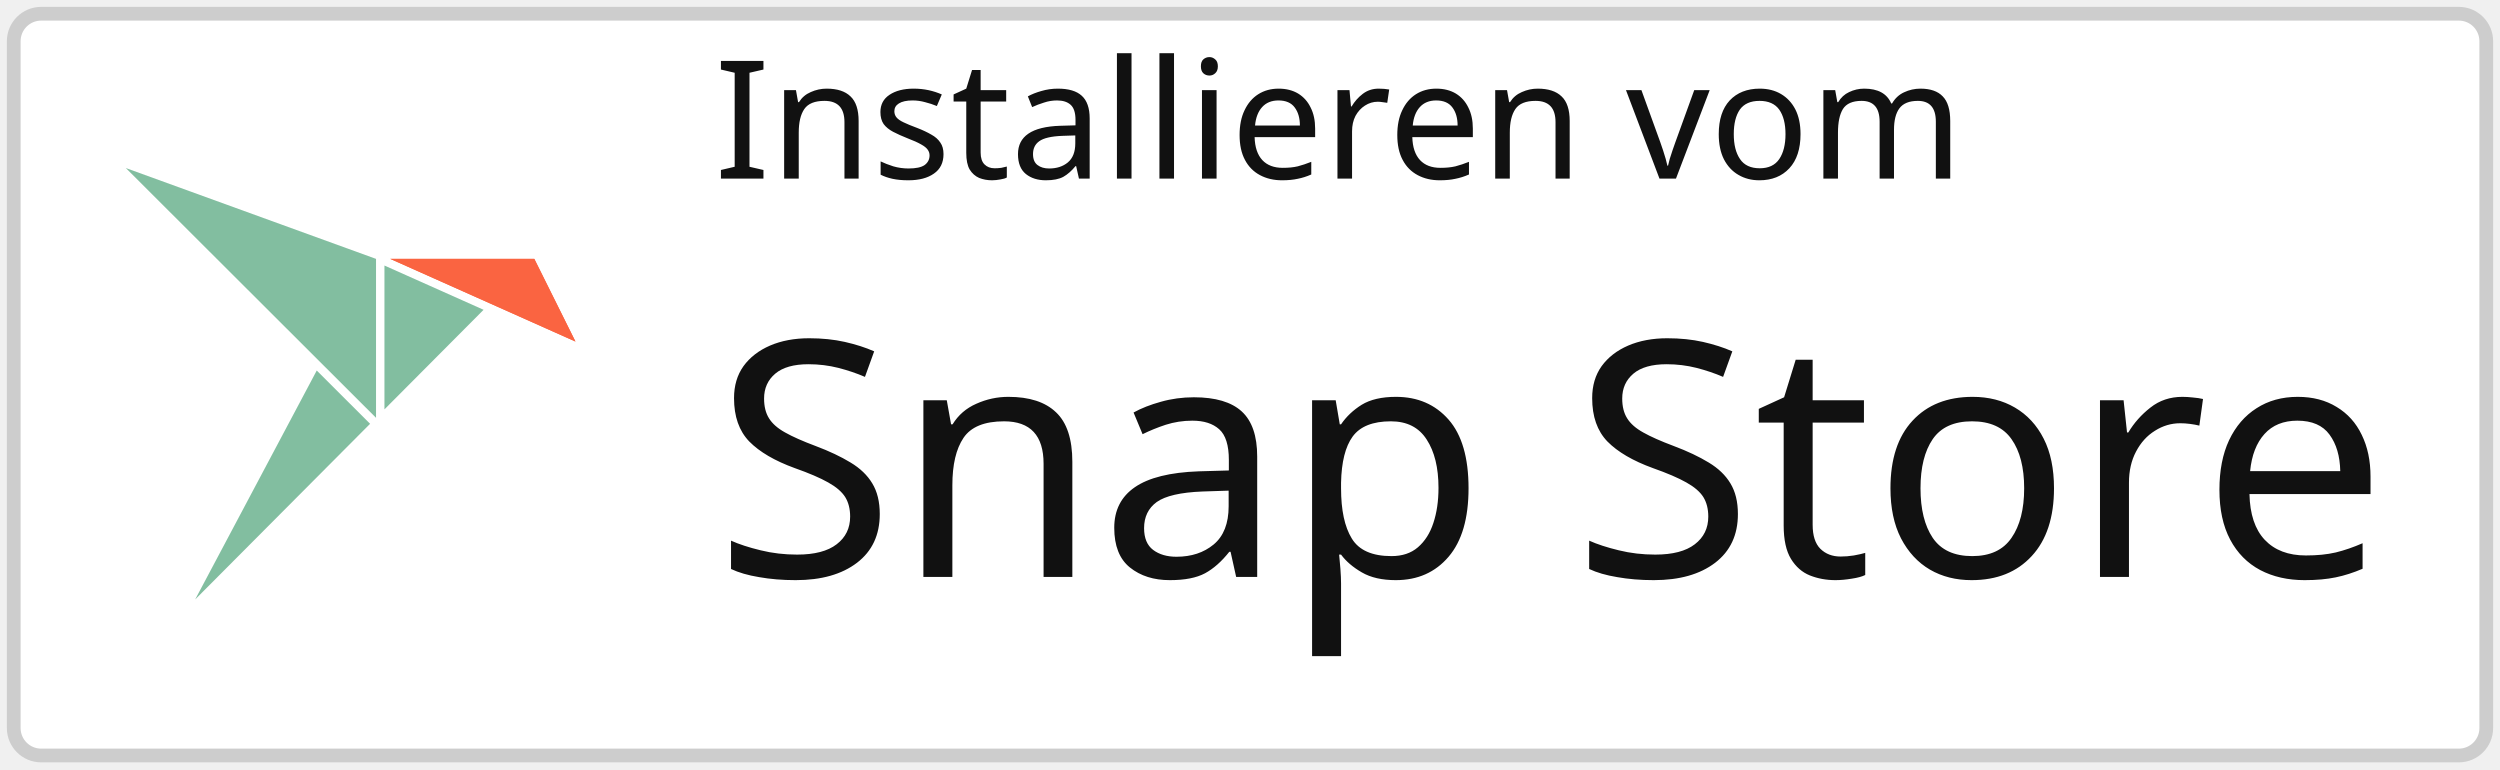
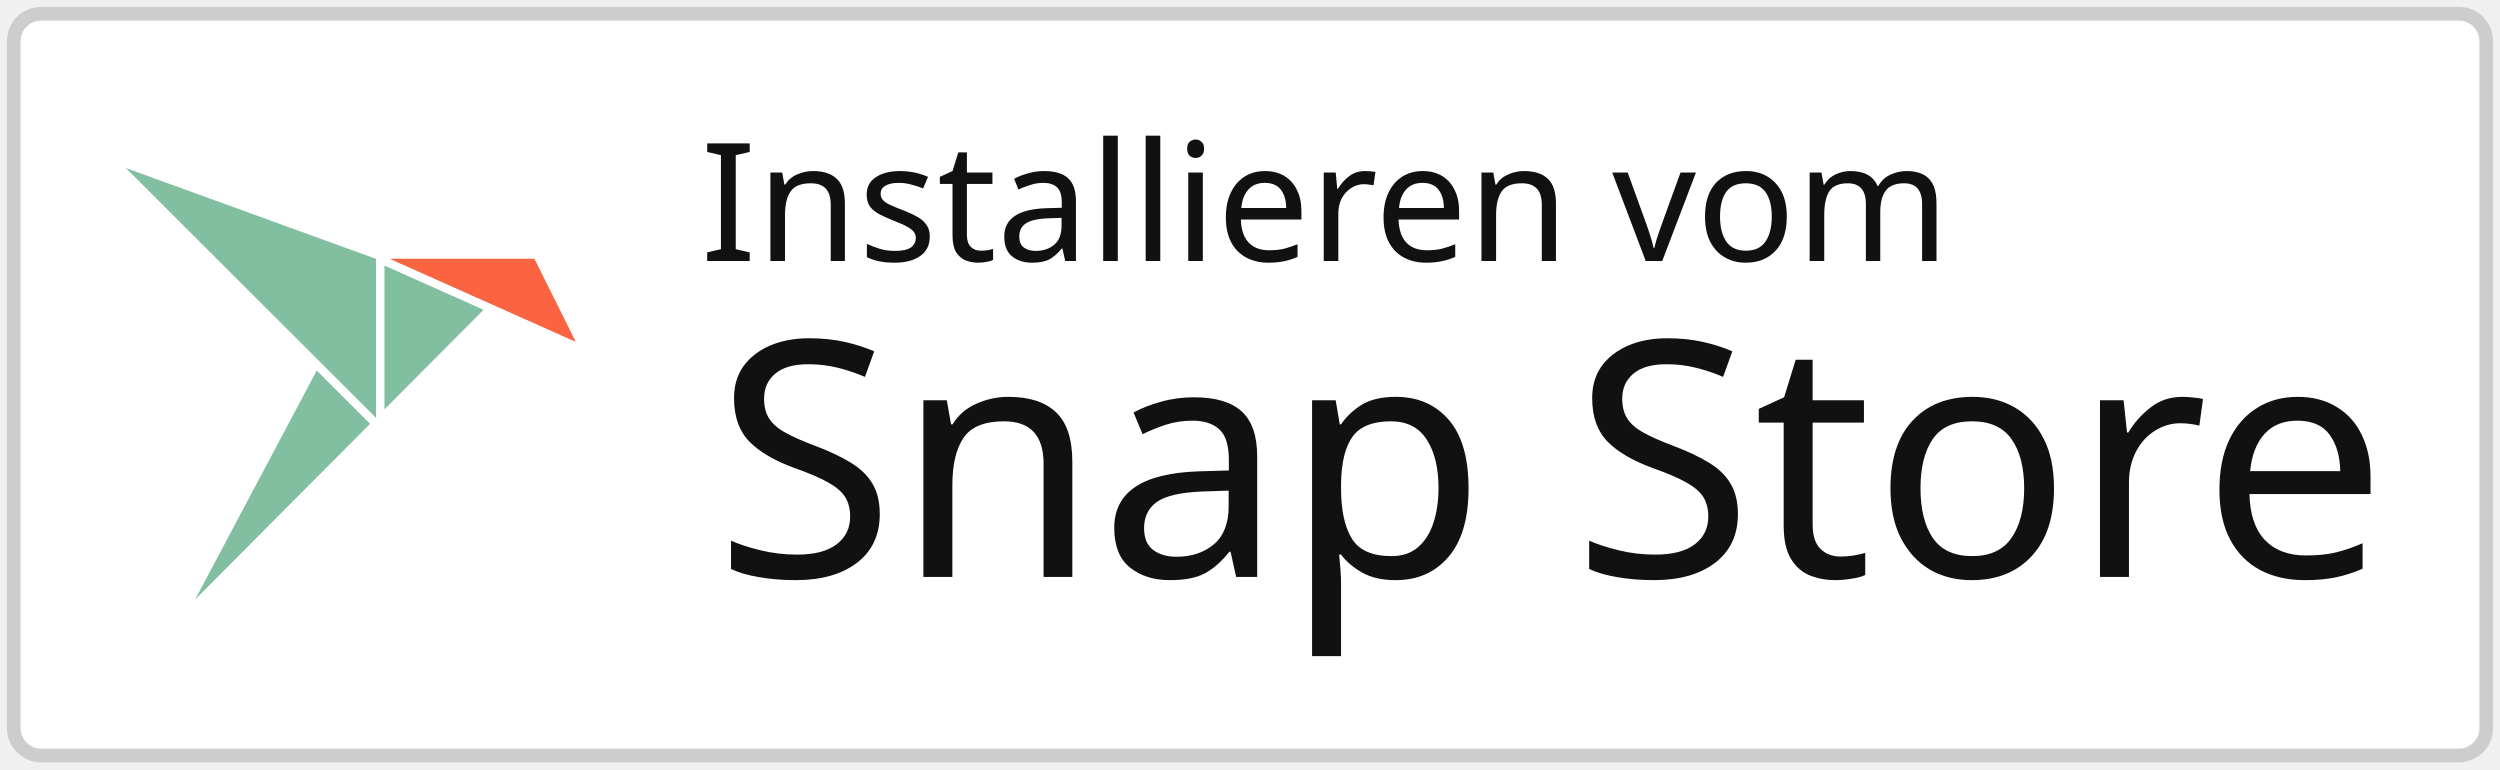
<svg xmlns="http://www.w3.org/2000/svg" xmlns:xlink="http://www.w3.org/1999/xlink" width="182px" height="56px" viewBox="0 0 182 56" version="1.1">
  <defs>
    <polygon id="path-1" points="10.552 0.559 0.061 0.559 13.549 6.58" />
  </defs>
-   <g id="Other-languages" stroke="none" stroke-width="1" fill="none" fill-rule="evenodd">
-     <g id="DE" transform="translate(-4, -113)">
-       <g id="[DE]-snap-store-white" transform="translate(5, 114)">
-         <rect id="Rectangle-path" stroke="#CDCDCD" fill="#FFFFFF" x="0" y="0" width="180" height="54" rx="2" />
-         <g id="logo" transform="translate(8, 11)">
-           <g>
-             <polygon id="Fill-2265" fill="#82BEA0" fill-rule="nonzero" points="18.988 17.802 26.205 10.553 18.988 7.331" />
-             <polygon id="Fill-2266" fill="#82BEA0" fill-rule="nonzero" points="5.208 31.641 17.942 18.852 14.059 14.974" />
-             <polygon id="Fill-2267" fill="#82BEA0" fill-rule="nonzero" points="0.16 0.233 18.375 18.417 18.375 6.846" />
-             <g id="Fill-2268" transform="translate(19.34483, 6.285714)" fill="#FA6441" fill-rule="nonzero">
-               <polygon id="path-2" points="10.552 0.559 0.061 0.559 13.549 6.58" />
-             </g>
-             <g id="colour/snappy-accent-Clipped" transform="translate(19.34483, 6.285714)">
+   <g id="[DE]-snap-store-white" stroke="none" stroke-width="1" fill="none" fill-rule="evenodd">
+     <g transform="translate(1, 1)">
+       <rect id="Rectangle-path" stroke="#CDCDCD" fill="#FFFFFF" x="0" y="0" width="180" height="54" rx="2" />
+       <g id="logo" transform="translate(8, 11)">
+         <g id="Group">
+           <polygon id="Fill-2265" fill="#82BEA0" points="18.988 17.802 26.205 10.553 18.988 7.331" />
+           <polygon id="Fill-2266" fill="#82BEA0" points="5.208 31.641 17.942 18.852 14.059 14.974" />
+           <polygon id="Fill-2267" fill="#82BEA0" points="0.16 0.233 18.375 18.417 18.375 6.846" />
+           <g id="Fill-2268" transform="translate(19.34483, 6.285714)" fill="#FA6441">
+             <polygon id="path-2" points="10.552 0.559 0.061 0.559 13.549 6.58" />
+           </g>
+           <g id="colour/snappy-accent-Clipped" transform="translate(19.34483, 6.285714)">
+             <g>
              <mask id="mask-2" fill="white">
                <use xlink:href="#path-1" />
              </mask>
-               <g id="path-2" />
+               <g id="path-1" />
              <g id="colour/snappy-accent" mask="url(#mask-2)">
-                 <g transform="translate(-19.91379, -9.142857)" id="Rectangle-2">
-                   <g transform="translate(0.343092, 0.497771)">
-                     <rect id="Rectangle-path" fill="#FA6441" fill-rule="nonzero" x="0" y="0" width="101.276" height="34.857" />
+                 <g transform="translate(-20, -10)" id="Rectangle-2">
+                   <g transform="translate(0.086207, 0.857143)">
+                     <g id="Group" transform="translate(0.343092, 0.497771)" fill="#FA6441">
+                       <rect id="Rectangle-path" x="0" y="0" width="101.276" height="34.857" />
+                     </g>
                  </g>
                </g>
              </g>
            </g>
          </g>
        </g>
-         <text id="Installieren-vom" font-family="Ubuntu" font-size="12" font-weight="normal" line-spacing="24" fill="#111111">
-           <tspan x="51" y="12">Installieren vom</tspan>
+       </g>
+       <g id="Installieren-vom" transform="translate(50, 7)" fill="#111111" font-family="Ubuntu" font-size="12" font-weight="normal">
+         <text>
+           <tspan x="0" y="11">Installieren vom</tspan>
        </text>
-         <text id="Snap-Store" font-family="Ubuntu" font-size="24" font-weight="normal" line-spacing="24" fill="#111111">
-           <tspan x="51" y="41">Snap Store</tspan>
+       </g>
+       <g id="Snap-Store" transform="translate(51, 19)" fill="#111111" font-family="Ubuntu" font-size="24" font-weight="normal">
+         <text>
+           <tspan x="0" y="22">Snap Store</tspan>
        </text>
      </g>
    </g>
  </g>
</svg>
